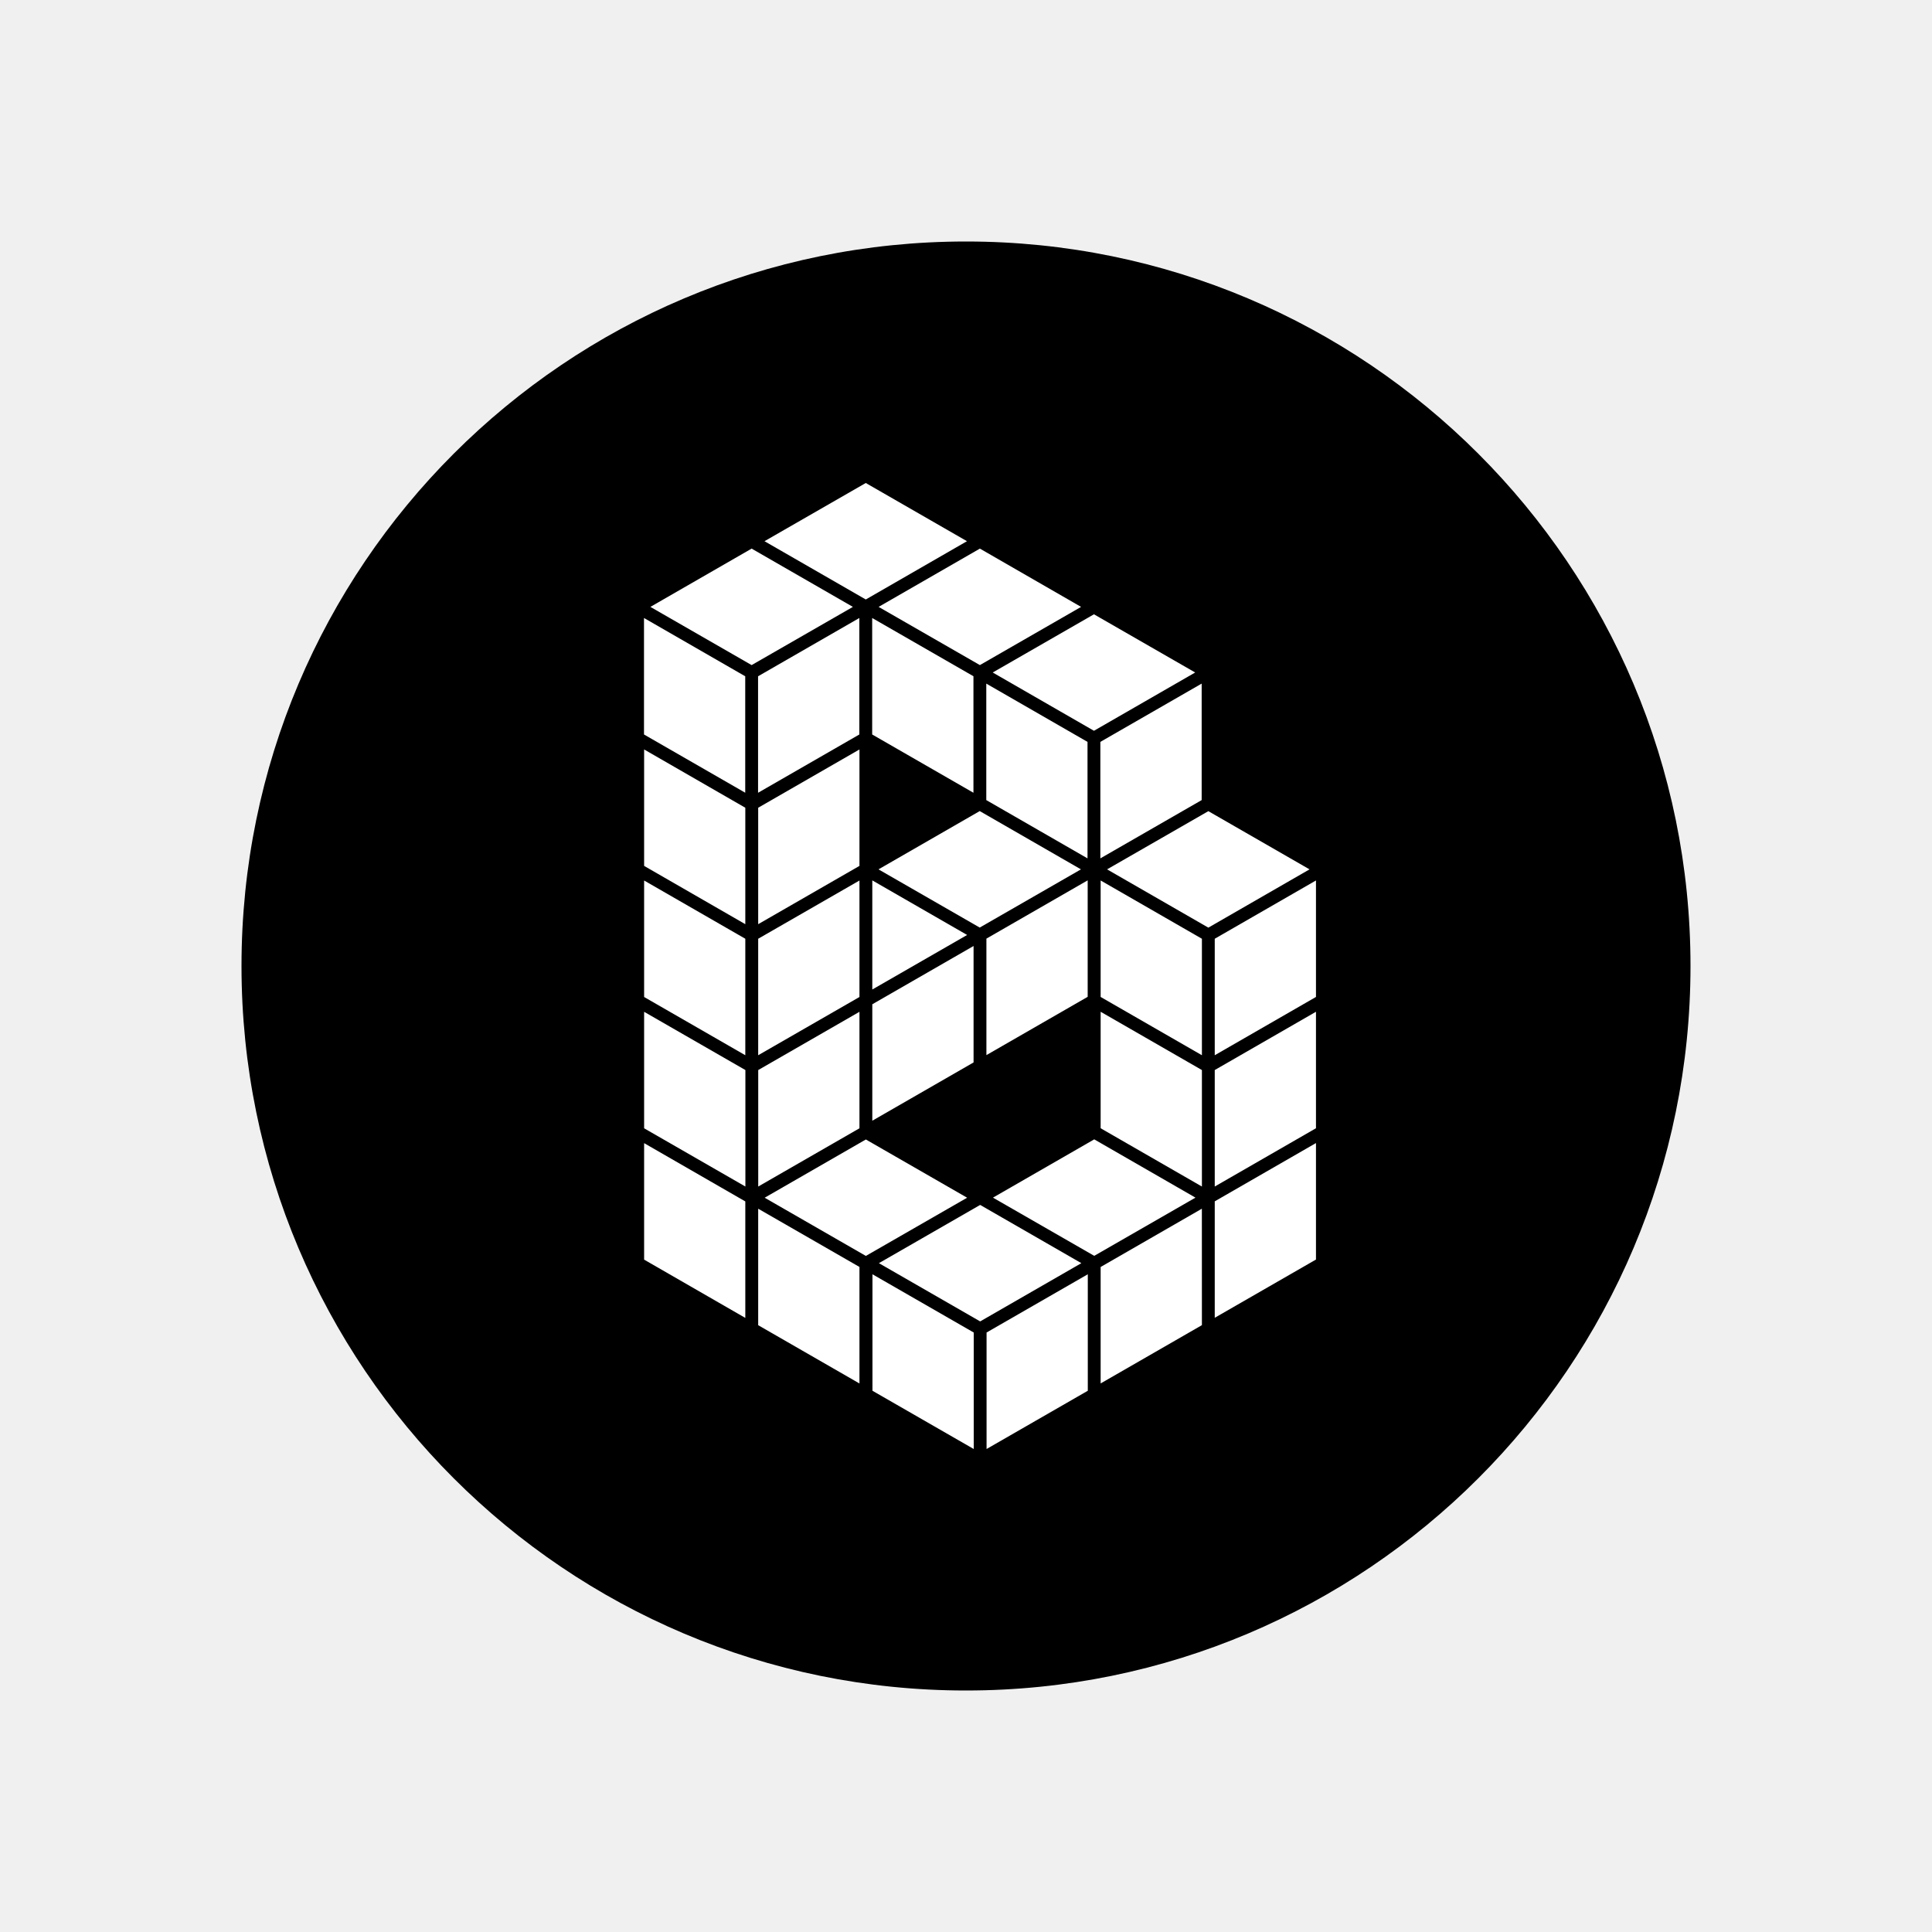
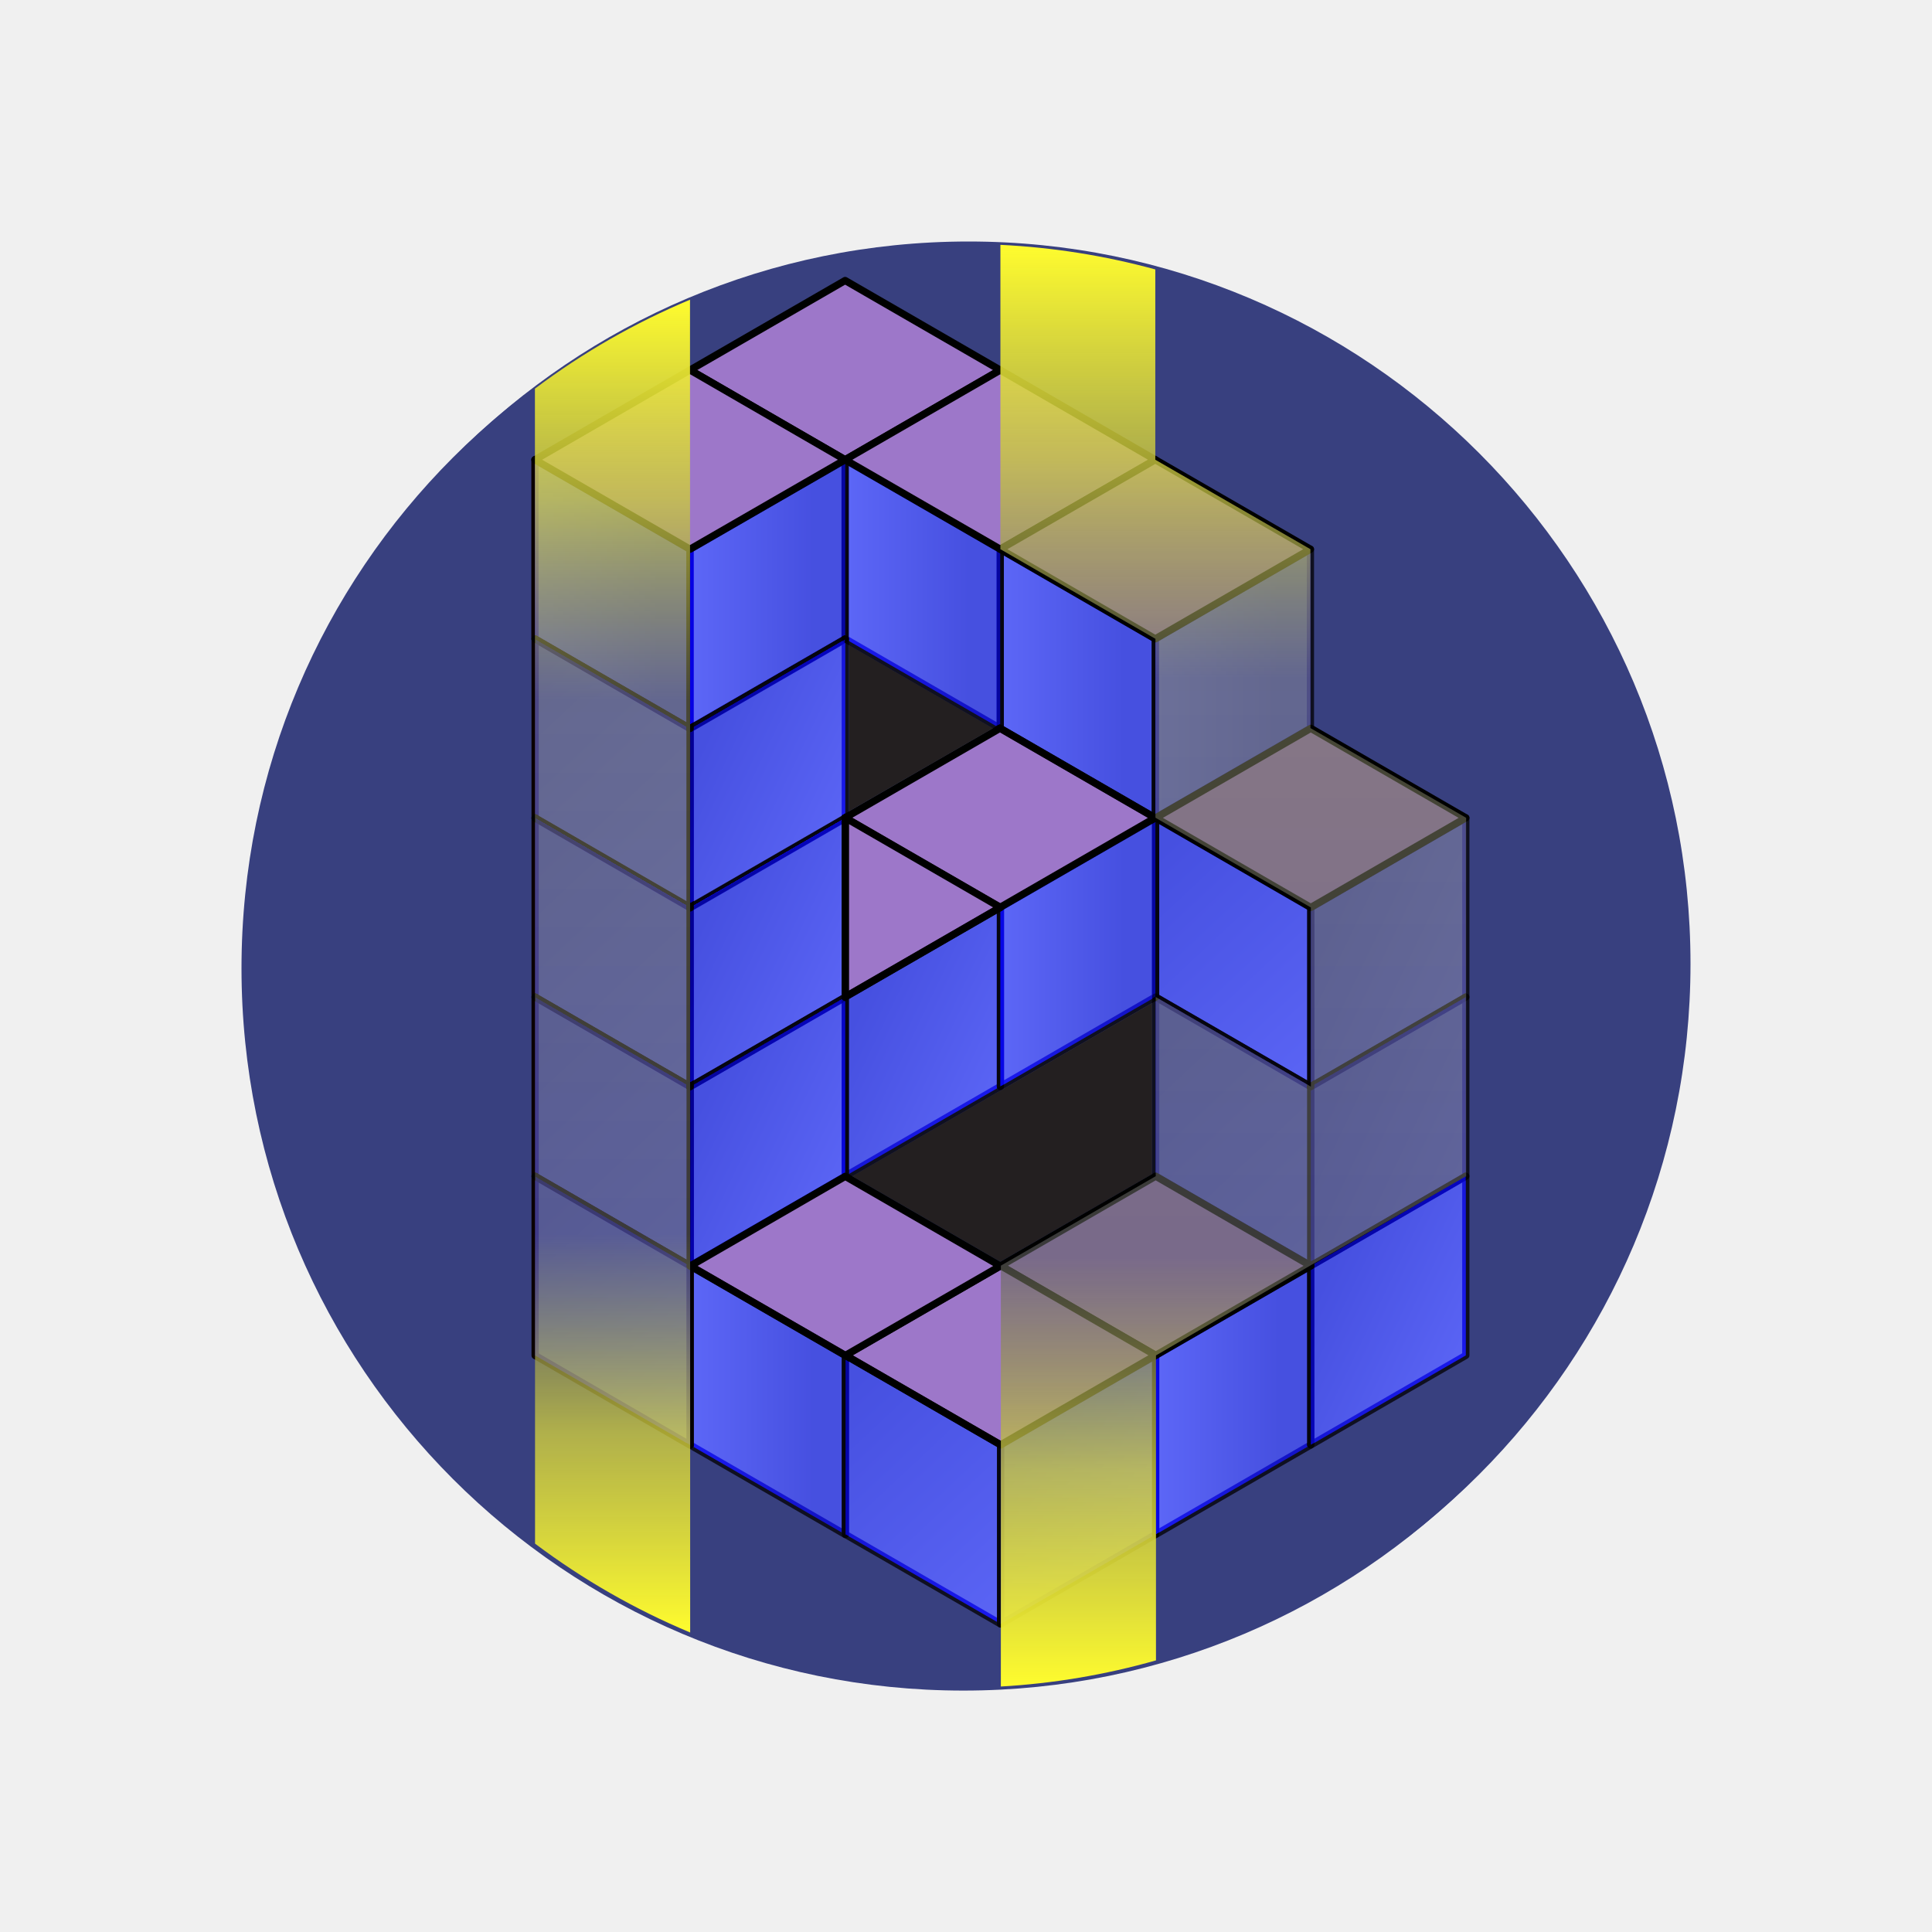
<svg xmlns="http://www.w3.org/2000/svg" width="48" height="48" viewBox="0 0 48 48" fill="none">
-   <circle cx="24" cy="24" r="18" fill="black" />
-   <path fill-rule="evenodd" clip-rule="evenodd" d="M18.994 13.446L21.51 14.894L24.024 13.446L21.51 12L18.994 13.446ZM18.834 16.802V19.696L21.35 18.248V15.354L18.834 16.802ZM18.837 20.068V22.961L21.353 21.513V18.62L18.837 20.068ZM24.341 23.045L21.826 21.599L24.341 20.151L26.856 21.599L24.341 23.045ZM24.507 26.214V23.32L27.023 21.872V24.766L24.507 26.214ZM21.672 21.873V24.584L24.028 23.229L21.672 21.873ZM16.003 31.295V28.401L18.517 29.849V32.743L16.003 31.295ZM18.838 26.585V29.479L21.353 28.032V25.138L18.838 26.585ZM16.003 28.032V25.138L18.519 26.585V29.479L16.003 28.032ZM18.837 23.323V26.217L21.353 24.77V21.876L18.837 23.323ZM16.003 24.77V21.876L18.517 23.323V26.217L16.003 24.77ZM16.003 21.513V18.62L18.517 20.068V22.961L16.003 21.513ZM16 18.248V15.354L18.515 16.802V19.695L16 18.248ZM21.669 18.248V15.354L24.185 16.801V19.696L21.669 18.248ZM27.338 18.432V21.326L29.855 19.878V16.984L27.338 18.432ZM24.504 19.878V16.984L27.019 18.432V21.326L24.504 19.878ZM21.672 24.951V27.844L24.188 26.396V23.503L21.672 24.951ZM30.18 32.74V29.847L32.695 28.399V31.293L30.18 32.74ZM30.18 26.585V29.479L32.695 28.031V25.137L30.18 26.585ZM27.345 28.031V25.137L29.861 26.585V29.479L27.345 28.031ZM30.18 23.323V26.217L32.695 24.769V21.875L30.18 23.323ZM27.345 24.769V21.875L29.861 23.323V26.217L27.345 24.769ZM27.505 21.599L30.021 23.047L32.535 21.599L30.021 20.153L27.505 21.599ZM27.345 34.371V31.478L29.86 30.03L29.861 32.923L27.345 34.371ZM24.67 29.755L27.186 31.201L29.701 29.755L27.186 28.307L24.67 29.755ZM24.511 36V33.106L27.026 31.659V34.553L24.511 36ZM21.836 31.383L24.352 32.83L26.866 31.383L24.352 29.936L21.836 31.383ZM21.676 34.553V31.659L24.192 33.106V36L21.676 34.553ZM21.829 15.078L24.345 16.524L26.859 15.078L24.345 13.63L21.829 15.078ZM27.179 18.156L24.664 16.708L27.179 15.262L29.694 16.708L27.179 18.156ZM16.159 15.078L18.674 16.524L21.19 15.078L18.674 13.63L16.159 15.078ZM18.998 29.757L21.512 28.31L24.028 29.757L21.512 31.203L18.998 29.757ZM18.837 30.03V32.924L21.353 34.372V31.477L18.837 30.03Z" fill="white" />
+   <path d="M23.935 42.002C33.84 42.002 41.87 33.968 41.87 24.057C41.87 14.146 33.84 6.112 23.935 6.112C14.03 6.112 6 14.146 6 24.057C6 33.968 14.03 42.002 23.935 42.002Z" fill="url(#paint0_linear_8835_10393)" />
+   <path d="M24.065 41.89C33.97 41.89 42 33.856 42 23.945C42 14.034 33.97 6 24.065 6C14.16 6 6.13 14.034 6.13 23.945C6.13 33.856 14.16 41.89 24.065 41.89Z" fill="url(#paint1_linear_8835_10393)" />
+   <path style="mix-blend-mode:overlay" d="M28.709 24.767L24.855 26.994V22.542L28.709 20.316V24.767Z" fill="url(#paint2_linear_8835_10393)" />
+   <g style="mix-blend-mode:overlay">
+     <path fill-rule="evenodd" clip-rule="evenodd" d="M28.754 20.238C28.782 20.254 28.799 20.284 28.799 20.316V24.767C28.799 24.799 28.782 24.829 28.754 24.845L24.9 27.072C24.872 27.088 24.838 27.088 24.81 27.072C24.782 27.056 24.765 27.026 24.765 26.994V22.542C24.765 22.51 24.782 22.481 24.81 22.465L28.664 20.238C28.692 20.222 28.726 20.222 28.754 20.238ZM24.945 22.594V26.838L28.619 24.715V20.472L24.945 22.594Z" fill="#231F20" />
+   </g>
+   <path d="M24.846 22.544L20.992 20.319L24.846 18.093L28.7 20.319L24.846 22.544Z" fill="url(#paint3_linear_8835_10393)" />
+   <path fill-rule="evenodd" clip-rule="evenodd" d="M24.801 18.015C24.829 17.999 24.863 17.999 24.891 18.015L28.745 20.241C28.773 20.258 28.79 20.287 28.79 20.319C28.79 20.352 28.773 20.381 28.745 20.397L24.891 22.622C24.863 22.638 24.829 22.638 24.801 22.622L20.947 20.397C20.919 20.381 20.902 20.352 20.902 20.319C20.902 20.287 20.919 20.258 20.947 20.241L24.801 18.015ZM21.172 20.319L24.846 22.44L28.52 20.319L24.846 18.197L21.172 20.319Z" fill="#000100" />
+   <path d="M21.001 24.769V20.318L24.855 22.544L21.001 24.769Z" fill="url(#paint4_linear_8835_10393)" />
+   <path fill-rule="evenodd" clip-rule="evenodd" d="M20.956 20.24C20.984 20.224 21.018 20.224 21.046 20.24L24.9 22.466C24.928 22.482 24.945 22.512 24.945 22.544C24.945 22.576 24.928 22.606 24.9 22.622L21.046 24.847C21.018 24.863 20.984 24.863 20.956 24.847C20.928 24.831 20.911 24.801 20.911 24.769V20.317C20.911 20.285 20.928 20.256 20.956 20.24ZM21.091 20.474V24.613L24.675 22.544L21.091 20.474Z" fill="#000100" />
+   <path d="M21.174 29.222L28.622 24.921V29.172L24.853 31.348L21.174 29.222Z" fill="#231F20" />
+   <path d="M24.669 18.095L21.095 20.155V16.031L24.669 18.095Z" fill="#231F20" />
+   <path style="mix-blend-mode:overlay" d="M17.147 35.904L13.295 33.677V29.226L17.147 31.452V35.904Z" fill="url(#paint5_linear_8835_10393)" />
+   <g style="mix-blend-mode:overlay">
+     <path fill-rule="evenodd" clip-rule="evenodd" d="M13.25 29.148C13.278 29.132 13.312 29.132 13.34 29.148L17.192 31.375C17.22 31.391 17.237 31.42 17.237 31.453V35.904C17.237 35.936 17.22 35.966 17.192 35.982C17.164 35.998 17.13 35.998 17.102 35.982L13.25 33.755C13.222 33.739 13.205 33.709 13.205 33.677V29.226C13.205 29.194 13.222 29.164 13.25 29.148ZM13.385 29.382V33.625L17.057 35.748V31.504L13.385 29.382Z" fill="#170000" />
+   </g>
+   <path style="mix-blend-mode:overlay" d="M21.001 29.224L17.149 31.449V26.997L21.001 24.773V29.224Z" fill="url(#paint6_linear_8835_10393)" />
+   <g style="mix-blend-mode:overlay">
+     <path fill-rule="evenodd" clip-rule="evenodd" d="M21.046 24.695C21.074 24.711 21.091 24.741 21.091 24.773V29.224C21.091 29.256 21.074 29.286 21.046 29.302L17.194 31.527C17.166 31.543 17.132 31.543 17.104 31.527C17.076 31.511 17.059 31.481 17.059 31.449V26.997C17.059 26.965 17.076 26.936 17.104 26.919L20.956 24.695C20.984 24.679 21.018 24.679 21.046 24.695ZM17.239 27.049V31.293L20.911 29.172V24.928L17.239 27.049Z" fill="#231F20" />
+   </g>
+   <path style="mix-blend-mode:overlay" d="M17.149 31.449L13.295 29.224V24.773L17.149 26.997V31.449Z" fill="url(#paint7_linear_8835_10393)" />
+   <g style="mix-blend-mode:overlay">
+     <path fill-rule="evenodd" clip-rule="evenodd" d="M13.25 24.695C13.278 24.679 13.312 24.679 13.34 24.695L17.194 26.919C17.222 26.936 17.239 26.965 17.239 26.997V31.449C17.239 31.481 17.222 31.511 17.194 31.527C17.166 31.543 17.132 31.543 17.104 31.527L13.25 29.302C13.222 29.286 13.205 29.256 13.205 29.224V24.773C13.205 24.741 13.222 24.711 13.25 24.695ZM13.385 24.928V29.172L17.059 31.293V27.049L13.385 24.928Z" fill="#170000" />
+   </g>
+   <path style="mix-blend-mode:overlay" d="M21.001 24.773L17.147 26.997V22.546L21.001 20.321V24.773Z" fill="url(#paint8_linear_8835_10393)" />
+   <g style="mix-blend-mode:overlay">
+     <path fill-rule="evenodd" clip-rule="evenodd" d="M21.046 20.243C21.074 20.259 21.091 20.289 21.091 20.321V24.773C21.091 24.805 21.074 24.834 21.046 24.851L17.192 27.075C17.164 27.091 17.13 27.091 17.102 27.075C17.074 27.059 17.057 27.03 17.057 26.997V22.546C17.057 22.514 17.074 22.484 17.102 22.468L20.956 20.243C20.984 20.227 21.018 20.227 21.046 20.243ZM17.237 22.598V26.842L20.911 24.721V20.477L17.237 22.598Z" fill="#231F20" />
+   </g>
+   <path style="mix-blend-mode:overlay" d="M17.147 26.997L13.295 24.773V20.321L17.147 22.546V26.997Z" fill="url(#paint9_linear_8835_10393)" />
+   <g style="mix-blend-mode:overlay">
+     <path fill-rule="evenodd" clip-rule="evenodd" d="M13.25 20.243C13.278 20.227 13.312 20.227 13.34 20.243L17.192 22.468C17.22 22.484 17.237 22.514 17.237 22.546V26.997C17.237 27.03 17.22 27.059 17.192 27.075C17.164 27.091 17.13 27.091 17.102 27.075L13.25 24.851C13.222 24.834 13.205 24.805 13.205 24.773V20.321C13.205 20.289 13.222 20.259 13.25 20.243ZM13.385 20.477V24.721L17.057 26.841V22.598L13.385 20.477Z" fill="#170000" />
+   </g>
+   <path style="mix-blend-mode:overlay" d="M21.001 20.328L17.147 22.555V18.104L21.001 15.877V20.328Z" fill="url(#paint10_linear_8835_10393)" />
+   <g style="mix-blend-mode:overlay">
+     <path fill-rule="evenodd" clip-rule="evenodd" d="M21.046 15.799C21.074 15.815 21.091 15.845 21.091 15.877V20.328C21.091 20.361 21.074 20.39 21.046 20.406L17.192 22.633C17.164 22.649 17.13 22.649 17.102 22.633C17.074 22.617 17.057 22.587 17.057 22.555V18.104C17.057 18.072 17.074 18.042 17.102 18.026L20.956 15.799C20.984 15.783 21.018 15.783 21.046 15.799ZM17.237 18.155V22.399L20.911 20.276V16.033L17.237 18.155Z" fill="#231F20" />
+   </g>
+   <path style="mix-blend-mode:overlay" d="M17.147 22.555L13.295 20.328V15.877L17.147 18.104V22.555Z" fill="url(#paint11_linear_8835_10393)" />
+   <g style="mix-blend-mode:overlay">
+     <path fill-rule="evenodd" clip-rule="evenodd" d="M13.25 15.799C13.278 15.783 13.312 15.783 13.34 15.799L17.192 18.026C17.22 18.042 17.237 18.072 17.237 18.104V22.555C17.237 22.587 17.22 22.617 17.192 22.633C17.164 22.649 17.13 22.649 17.102 22.633L13.25 20.406C13.222 20.39 13.205 20.361 13.205 20.328V15.877C13.205 15.845 13.222 15.815 13.25 15.799ZM13.385 16.033V20.276L17.057 22.399V18.155L13.385 16.033Z" fill="#170000" />
+   </g>
+   <path style="mix-blend-mode:overlay" d="M20.997 15.872L17.143 18.098V13.645L20.997 11.42V15.872Z" fill="url(#paint12_linear_8835_10393)" />
+   <g style="mix-blend-mode:overlay">
+     <path fill-rule="evenodd" clip-rule="evenodd" d="M21.042 11.342C21.07 11.358 21.087 11.388 21.087 11.42V15.872C21.087 15.904 21.07 15.934 21.042 15.95L17.188 18.176C17.161 18.192 17.126 18.192 17.098 18.176C17.07 18.16 17.053 18.13 17.053 18.098V13.645C17.053 13.613 17.07 13.583 17.098 13.567L20.952 11.342C20.98 11.326 21.015 11.326 21.042 11.342ZM17.233 13.697V17.942L20.907 15.82V11.576L17.233 13.697Z" fill="#231F20" />
+   </g>
+   <path style="mix-blend-mode:overlay" d="M17.143 18.098L13.291 15.872V11.42L17.143 13.645V18.098Z" fill="url(#paint13_linear_8835_10393)" />
+   <g style="mix-blend-mode:overlay">
+     <path fill-rule="evenodd" clip-rule="evenodd" d="M13.246 11.342C13.274 11.326 13.308 11.326 13.336 11.342L17.188 13.567C17.216 13.583 17.233 13.613 17.233 13.645V18.098C17.233 18.13 17.216 18.16 17.188 18.176C17.16 18.192 17.126 18.192 17.098 18.176L13.246 15.95C13.218 15.934 13.201 15.904 13.201 15.872V11.42C13.201 11.388 13.218 11.358 13.246 11.342ZM13.381 11.576V15.82L17.053 17.942V13.697L13.381 11.576Z" fill="#170000" />
+   </g>
+   <path d="M20.997 11.422L17.143 9.194L20.997 6.969L24.849 9.194L20.997 11.422Z" fill="url(#paint14_linear_8835_10393)" />
+   <path fill-rule="evenodd" clip-rule="evenodd" d="M20.952 6.891C20.98 6.875 21.015 6.875 21.042 6.891L24.894 9.116C24.922 9.132 24.939 9.161 24.939 9.194C24.939 9.226 24.922 9.255 24.895 9.271L21.042 11.5C21.015 11.516 20.98 11.516 20.952 11.5L17.098 9.272C17.07 9.255 17.053 9.226 17.053 9.194C17.053 9.161 17.07 9.132 17.098 9.116L20.952 6.891ZM17.323 9.194L20.997 11.318L24.67 9.194L20.997 7.073L17.323 9.194Z" fill="#000100" />
+   <path style="mix-blend-mode:overlay" d="M24.851 18.098L20.997 15.872V11.42L24.851 13.645V18.098Z" fill="url(#paint15_linear_8835_10393)" />
+   <g style="mix-blend-mode:overlay">
+     <path fill-rule="evenodd" clip-rule="evenodd" d="M20.952 11.342C20.98 11.326 21.014 11.326 21.042 11.342L24.896 13.567C24.924 13.583 24.941 13.613 24.941 13.645V18.098C24.941 18.13 24.924 18.16 24.896 18.176C24.868 18.192 24.834 18.192 24.806 18.176L20.952 15.95C20.924 15.934 20.907 15.904 20.907 15.872V11.42C20.907 11.388 20.924 11.358 20.952 11.342ZM21.087 11.576V15.82L24.761 17.942V13.697L21.087 11.576Z" fill="#231F20" />
+   </g>
+   <path style="mix-blend-mode:overlay" d="M32.557 18.096L28.703 20.323V15.872L32.557 13.645V18.096Z" fill="url(#paint16_linear_8835_10393)" />
+   <g style="mix-blend-mode:overlay">
+     <path fill-rule="evenodd" clip-rule="evenodd" d="M32.602 13.567C32.63 13.583 32.647 13.613 32.647 13.645V18.096C32.647 18.128 32.63 18.158 32.602 18.174L28.748 20.401C28.721 20.417 28.686 20.417 28.658 20.401C28.631 20.385 28.613 20.355 28.613 20.323V15.871C28.613 15.839 28.631 15.81 28.658 15.794L32.512 13.567C32.54 13.551 32.574 13.551 32.602 13.567ZM28.793 15.924V20.167L32.467 18.044V13.801L28.793 15.924Z" fill="#231F20" />
+   </g>
+   <path style="mix-blend-mode:overlay" d="M28.703 20.323L24.851 18.096V13.645L28.703 15.872V20.323Z" fill="url(#paint17_linear_8835_10393)" />
+   <g style="mix-blend-mode:overlay">
+     <path fill-rule="evenodd" clip-rule="evenodd" d="M24.806 13.567C24.834 13.551 24.868 13.551 24.896 13.567L28.748 15.794C28.776 15.81 28.793 15.839 28.793 15.871V20.323C28.793 20.355 28.776 20.385 28.748 20.401C28.721 20.417 28.686 20.417 28.658 20.401L24.806 18.174C24.778 18.158 24.761 18.128 24.761 18.096V13.645C24.761 13.613 24.778 13.583 24.806 13.567ZM24.941 13.801V18.044L28.613 20.167V15.924L24.941 13.801Z" fill="#231F20" />
+   </g>
+   <path style="mix-blend-mode:overlay" d="M24.855 26.992L21.001 29.219V24.767L24.855 22.541V26.992Z" fill="url(#paint18_linear_8835_10393)" />
+   <g style="mix-blend-mode:overlay">
+     <path fill-rule="evenodd" clip-rule="evenodd" d="M24.9 22.463C24.928 22.479 24.945 22.508 24.945 22.541V26.992C24.945 27.024 24.928 27.054 24.9 27.07L21.046 29.297C21.018 29.313 20.984 29.313 20.956 29.297C20.928 29.28 20.911 29.251 20.911 29.219V24.767C20.911 24.735 20.928 24.705 20.956 24.689L24.81 22.463C24.838 22.447 24.872 22.447 24.9 22.463ZM21.091 24.819V29.063L24.765 26.94V22.697L21.091 24.819Z" fill="#231F20" />
+   </g>
+   <path style="mix-blend-mode:overlay" d="M36.418 33.674L32.566 35.9V31.449L36.418 29.222V33.674Z" fill="url(#paint19_linear_8835_10393)" />
+   <g style="mix-blend-mode:overlay">
+     <path fill-rule="evenodd" clip-rule="evenodd" d="M36.463 29.144C36.491 29.16 36.508 29.19 36.508 29.222V33.674C36.508 33.706 36.491 33.736 36.463 33.752L32.611 35.978C32.584 35.994 32.549 35.994 32.521 35.978C32.493 35.962 32.476 35.932 32.476 35.9V31.449C32.476 31.417 32.493 31.387 32.521 31.371L36.373 29.144C36.401 29.128 36.435 29.128 36.463 29.144ZM32.656 31.501V35.744L36.328 33.622V29.378L32.656 31.501Z" fill="#231F20" />
+   </g>
+   <path style="mix-blend-mode:overlay" d="M36.418 29.222L32.566 31.449V26.997L36.418 24.771V29.222Z" fill="url(#paint20_linear_8835_10393)" />
+   <g style="mix-blend-mode:overlay">
+     <path fill-rule="evenodd" clip-rule="evenodd" d="M36.463 24.693C36.491 24.709 36.508 24.739 36.508 24.771V29.222C36.508 29.254 36.491 29.284 36.463 29.3L32.611 31.527C32.584 31.543 32.549 31.543 32.521 31.527C32.493 31.511 32.476 31.481 32.476 31.449V26.997C32.476 26.965 32.493 26.936 32.521 26.919L36.373 24.693C36.401 24.677 36.435 24.677 36.463 24.693ZM32.656 27.049V31.293L36.328 29.17V24.927L32.656 27.049Z" fill="#231F20" />
+   </g>
+   <path style="mix-blend-mode:overlay" d="M32.566 31.449L28.712 29.222V24.771L32.566 26.997V31.449Z" fill="url(#paint21_linear_8835_10393)" />
+   <g style="mix-blend-mode:overlay">
+     <path fill-rule="evenodd" clip-rule="evenodd" d="M28.667 24.693C28.695 24.677 28.73 24.677 28.757 24.693L32.611 26.919C32.639 26.936 32.656 26.965 32.656 26.997V31.449C32.656 31.481 32.639 31.511 32.611 31.527C32.583 31.543 32.549 31.543 32.521 31.527L28.667 29.3C28.64 29.284 28.622 29.254 28.622 29.222V24.771C28.622 24.739 28.64 24.709 28.667 24.693ZM28.802 24.927V29.17L32.476 31.293V27.049L28.802 24.927Z" fill="#231F20" />
+   </g>
+   <path style="mix-blend-mode:overlay" d="M36.418 24.771L32.566 26.997V22.546L36.418 20.319V24.771Z" fill="url(#paint22_linear_8835_10393)" />
+   <g style="mix-blend-mode:overlay">
+     <path fill-rule="evenodd" clip-rule="evenodd" d="M36.463 20.241C36.491 20.258 36.508 20.287 36.508 20.319V24.771C36.508 24.803 36.491 24.833 36.463 24.849L32.611 27.075C32.584 27.091 32.549 27.091 32.521 27.075C32.493 27.059 32.476 27.03 32.476 26.997V22.546C32.476 22.514 32.493 22.484 32.521 22.468L36.373 20.241C36.401 20.225 36.435 20.225 36.463 20.241ZM32.656 22.598V26.841L36.328 24.719V20.475L32.656 22.598Z" fill="#231F20" />
+   </g>
+   <path style="mix-blend-mode:overlay" d="M32.566 26.997L28.712 24.771V20.319L32.566 22.546V26.997Z" fill="url(#paint23_linear_8835_10393)" />
+   <g style="mix-blend-mode:overlay">
+     <path fill-rule="evenodd" clip-rule="evenodd" d="M28.667 20.241C28.695 20.225 28.73 20.225 28.757 20.241L32.611 22.468C32.639 22.484 32.656 22.514 32.656 22.546V26.997C32.656 27.03 32.639 27.059 32.611 27.075C32.583 27.091 32.549 27.091 32.521 27.075L28.667 24.849C28.64 24.833 28.622 24.803 28.622 24.771V20.319C28.622 20.287 28.64 20.258 28.667 20.241ZM28.802 20.475V24.719L32.476 26.841V22.598L28.802 20.475Z" fill="#231F20" />
+   </g>
+   <path d="M32.566 22.546L28.712 20.319L32.566 18.095L36.418 20.319L32.566 22.546Z" fill="url(#paint24_linear_8835_10393)" />
+   <path fill-rule="evenodd" clip-rule="evenodd" d="M32.521 18.017C32.549 18.001 32.583 18.001 32.611 18.017L36.463 20.241C36.491 20.258 36.508 20.287 36.508 20.319C36.508 20.352 36.491 20.381 36.463 20.397L32.611 22.624C32.584 22.64 32.549 22.64 32.521 22.624L28.667 20.397C28.64 20.381 28.622 20.352 28.622 20.319C28.622 20.287 28.64 20.258 28.667 20.241L32.521 18.017ZM28.892 20.32L32.566 22.442L36.239 20.32L32.566 18.199L28.892 20.32Z" fill="#000100" />
+   <path style="mix-blend-mode:overlay" d="M32.566 35.898L28.712 38.125V33.675L32.565 31.449L32.566 35.898Z" fill="url(#paint25_linear_8835_10393)" />
+   <g style="mix-blend-mode:overlay">
+     <path fill-rule="evenodd" clip-rule="evenodd" d="M32.609 31.371C32.637 31.387 32.654 31.417 32.654 31.449L32.656 35.898C32.656 35.931 32.639 35.96 32.611 35.976L28.757 38.203C28.73 38.219 28.695 38.219 28.667 38.203C28.64 38.187 28.622 38.157 28.622 38.125V33.675C28.622 33.643 28.64 33.614 28.667 33.598L32.519 31.371C32.547 31.355 32.582 31.355 32.609 31.371ZM28.802 33.727V37.969L32.476 35.847L32.474 31.605L28.802 33.727Z" fill="#231F20" />
+   </g>
+   <path d="M28.712 33.674L24.858 31.449L28.712 29.222L32.566 31.449L28.712 33.674Z" fill="url(#paint26_linear_8835_10393)" />
+   <path fill-rule="evenodd" clip-rule="evenodd" d="M28.667 29.144C28.695 29.128 28.73 29.128 28.757 29.144L32.611 31.371C32.639 31.387 32.656 31.417 32.656 31.449C32.656 31.481 32.639 31.511 32.611 31.527L28.757 33.752C28.73 33.768 28.695 33.768 28.667 33.752L24.813 31.527C24.786 31.511 24.768 31.481 24.768 31.449C24.768 31.417 24.786 31.387 24.813 31.371L28.667 29.144ZM25.038 31.449L28.712 33.57L32.386 31.449L28.712 29.326L25.038 31.449Z" fill="#000100" />
+   <path style="mix-blend-mode:overlay" d="M28.712 38.123L24.86 40.348V35.897L28.712 33.672V38.123Z" fill="url(#paint27_linear_8835_10393)" />
+   <g style="mix-blend-mode:overlay">
+     <path fill-rule="evenodd" clip-rule="evenodd" d="M28.757 33.594C28.785 33.61 28.802 33.64 28.802 33.672V38.123C28.802 38.156 28.785 38.185 28.757 38.201L24.905 40.426C24.877 40.442 24.843 40.442 24.815 40.426C24.787 40.41 24.77 40.38 24.77 40.348V35.897C24.77 35.865 24.787 35.835 24.815 35.819L28.667 33.594C28.695 33.578 28.73 33.578 28.757 33.594ZM24.95 35.949V40.192L28.622 38.071V33.828L24.95 35.949Z" fill="#231F20" />
+   </g>
+   <path d="M24.86 35.897L21.006 33.672L24.86 31.445L28.712 33.672L24.86 35.897Z" fill="url(#paint28_linear_8835_10393)" />
+   <path fill-rule="evenodd" clip-rule="evenodd" d="M24.815 31.367C24.843 31.351 24.877 31.351 24.905 31.367L28.757 33.594C28.785 33.61 28.802 33.64 28.802 33.672C28.802 33.704 28.785 33.734 28.757 33.75L24.905 35.975C24.877 35.991 24.843 35.991 24.815 35.975L20.961 33.75C20.933 33.734 20.916 33.704 20.916 33.672C20.916 33.64 20.933 33.61 20.961 33.594L24.815 31.367ZM21.186 33.672L24.86 35.793L28.532 33.672L24.86 31.549L21.186 33.672Z" fill="#000100" />
+   <path style="mix-blend-mode:overlay" d="M24.86 40.348L21.006 38.123V33.672L24.86 35.897V40.348Z" fill="url(#paint29_linear_8835_10393)" />
+   <g style="mix-blend-mode:overlay">
+     <path fill-rule="evenodd" clip-rule="evenodd" d="M20.961 33.594C20.989 33.578 21.023 33.578 21.051 33.594L24.905 35.819C24.933 35.835 24.95 35.865 24.95 35.897V40.348C24.95 40.38 24.933 40.41 24.905 40.426C24.877 40.442 24.843 40.442 24.815 40.426L20.961 38.201C20.933 38.185 20.916 38.156 20.916 38.123V33.672C20.916 33.64 20.933 33.61 20.961 33.594ZM21.096 33.828V38.071L24.77 40.192V35.949L21.096 33.828Z" fill="#231F20" />
+   </g>
+   <path d="M24.851 13.645L20.997 11.422L24.851 9.195L28.703 11.422L24.851 13.645Z" fill="url(#paint30_linear_8835_10393)" />
+   <path fill-rule="evenodd" clip-rule="evenodd" d="M24.806 9.117C24.834 9.101 24.868 9.101 24.896 9.117L28.748 11.344C28.776 11.36 28.793 11.39 28.793 11.422C28.793 11.454 28.776 11.484 28.748 11.5L24.896 13.723C24.868 13.739 24.834 13.739 24.806 13.723L20.952 11.5C20.924 11.484 20.907 11.454 20.907 11.422C20.907 11.39 20.924 11.36 20.952 11.344L24.806 9.117ZM21.177 11.422L24.851 13.541L28.523 11.422L24.851 9.299L21.177 11.422Z" fill="#000100" />
+   <path d="M28.703 15.872L24.849 13.645L28.703 11.422L32.557 13.645L28.703 15.872Z" fill="url(#paint31_linear_8835_10393)" />
+   <path fill-rule="evenodd" clip-rule="evenodd" d="M28.658 11.344C28.686 11.328 28.721 11.328 28.748 11.344L32.602 13.567C32.63 13.583 32.647 13.613 32.647 13.645C32.647 13.677 32.63 13.707 32.602 13.723L28.748 15.95C28.721 15.966 28.686 15.966 28.658 15.95L24.804 13.723C24.776 13.707 24.759 13.677 24.759 13.645C24.759 13.613 24.777 13.583 24.804 13.567L28.658 11.344ZM25.029 13.645L28.703 15.768L32.377 13.645L28.703 11.526L25.029 13.645Z" fill="#000100" />
+   <path d="M17.143 13.645L13.29 11.422L17.143 9.193L20.997 11.422L17.143 13.645Z" fill="url(#paint32_linear_8835_10393)" />
+   <path fill-rule="evenodd" clip-rule="evenodd" d="M17.098 9.116C17.126 9.099 17.161 9.099 17.188 9.116L21.042 11.344C21.07 11.36 21.087 11.39 21.087 11.422C21.087 11.454 21.07 11.484 21.042 11.5L17.188 13.723C17.16 13.739 17.126 13.739 17.098 13.723L13.245 11.5C13.217 11.484 13.2 11.454 13.2 11.422C13.199 11.39 13.217 11.36 13.244 11.344L17.098 9.116ZM13.469 11.422L17.143 13.541L20.817 11.422L17.143 9.297L13.469 11.422Z" fill="#000100" />
+   <path d="M21.001 33.677L17.149 31.452L21.001 29.226L24.855 31.452L21.001 33.677Z" fill="url(#paint33_linear_8835_10393)" />
+   <path fill-rule="evenodd" clip-rule="evenodd" d="M20.956 29.148C20.984 29.132 21.018 29.132 21.046 29.148L24.9 31.375C24.928 31.391 24.945 31.42 24.945 31.453C24.945 31.485 24.928 31.514 24.9 31.53L21.046 33.755C21.018 33.771 20.984 33.771 20.956 33.755L17.104 31.53C17.076 31.514 17.059 31.485 17.059 31.453C17.059 31.42 17.076 31.391 17.104 31.375L20.956 29.148ZM21.001 29.33L17.329 31.453L21.001 33.573L24.675 31.453L21.001 29.33Z" fill="#000100" />
+   <path style="mix-blend-mode:overlay" d="M21.001 38.125L17.147 35.9V31.449L21.001 33.674V38.125Z" fill="url(#paint34_linear_8835_10393)" />
+   <g style="mix-blend-mode:overlay">
+     <path fill-rule="evenodd" clip-rule="evenodd" d="M17.102 31.371C17.13 31.355 17.164 31.355 17.192 31.371L21.046 33.596C21.074 33.612 21.091 33.642 21.091 33.674V38.125C21.091 38.157 21.074 38.187 21.046 38.203C21.018 38.219 20.984 38.219 20.956 38.203L17.102 35.978C17.074 35.962 17.057 35.932 17.057 35.9V31.449C17.057 31.417 17.074 31.387 17.102 31.371ZM17.237 31.605V35.848L20.911 37.969V33.726L17.237 31.605Z" fill="#231F20" />
+   </g>
+   <path d="M13.293 38.351C14.482 39.244 15.776 39.986 17.147 40.559L17.143 7.446C15.772 8.02 14.478 8.762 13.29 9.656L13.293 38.351Z" fill="url(#paint35_linear_8835_10393)" />
+   <path d="M24.855 6.083V13.645L28.707 15.872V20.316L32.568 22.546V26.997L28.714 24.771V29.222L24.866 31.445V41.901C26.17 41.827 27.463 41.609 28.72 41.252V33.675L32.592 31.42L36.426 29.222V20.319L32.557 18.089V13.645L28.703 11.422V6.694C27.447 6.351 26.156 6.146 24.855 6.083Z" fill="url(#paint36_linear_8835_10393)" />
+   <defs>
+     <linearGradient id="paint0_linear_8835_10393" x1="6" y1="24.057" x2="41.872" y2="24.057" gradientUnits="userSpaceOnUse">
+       <stop offset="1" stop-color="#38407F" />
+     </linearGradient>
+     <linearGradient id="paint1_linear_8835_10393" x1="6.13" y1="23.945" x2="42" y2="23.945" gradientUnits="userSpaceOnUse">
+       <stop offset="1" stop-color="#38407F" />
+     </linearGradient>
+     <linearGradient id="paint2_linear_8835_10393" x1="24.855" y1="23.654" x2="28.709" y2="23.654" gradientUnits="userSpaceOnUse">
+       <stop stop-color="#D3CDF8" />
+       <stop offset="0.8" stop-color="#9F9FE1" />
+     </linearGradient>
+     <linearGradient id="paint3_linear_8835_10393" x1="20.992" y1="20.319" x2="28.7" y2="20.319" gradientUnits="userSpaceOnUse">
+       <stop stop-color="#9D77C9" />
+       <stop offset="1" stop-color="#9D77C9" />
+     </linearGradient>
+     <linearGradient id="paint4_linear_8835_10393" x1="22.905" y1="25.194" x2="22.94" y2="19.533" gradientUnits="userSpaceOnUse">
+       <stop stop-color="#9D77C9" />
+       <stop offset="1" stop-color="#9D77C9" />
+     </linearGradient>
+     <linearGradient id="paint5_linear_8835_10393" x1="17.522" y1="36.462" x2="10.999" y2="29.493" gradientUnits="userSpaceOnUse">
+       <stop stop-color="#D3CDF8" />
+       <stop offset="0.8" stop-color="#9F9FE1" />
+     </linearGradient>
+     <linearGradient id="paint6_linear_8835_10393" x1="21.387" y1="29.529" x2="16.289" y2="27.087" gradientUnits="userSpaceOnUse">
+       <stop stop-color="#D3CDF8" />
+       <stop offset="0.8" stop-color="#9F9FE1" />
+     </linearGradient>
+     <linearGradient id="paint7_linear_8835_10393" x1="17.524" y1="32.028" x2="11.001" y2="25.055" gradientUnits="userSpaceOnUse">
+       <stop stop-color="#D3CDF8" />
+       <stop offset="0.8" stop-color="#9F9FE1" />
+     </linearGradient>
+     <linearGradient id="paint8_linear_8835_10393" x1="21.387" y1="25.096" x2="16.289" y2="22.654" gradientUnits="userSpaceOnUse">
+       <stop stop-color="#D3CDF8" />
+       <stop offset="0.8" stop-color="#9F9FE1" />
+     </linearGradient>
+     <linearGradient id="paint9_linear_8835_10393" x1="17.522" y1="27.594" x2="11.002" y2="20.62" gradientUnits="userSpaceOnUse">
+       <stop stop-color="#D3CDF8" />
+       <stop offset="0.8" stop-color="#9F9FE1" />
+     </linearGradient>
+     <linearGradient id="paint10_linear_8835_10393" x1="21.387" y1="20.669" x2="16.29" y2="18.228" gradientUnits="userSpaceOnUse">
+       <stop stop-color="#D3CDF8" />
+       <stop offset="0.8" stop-color="#9F9FE1" />
+     </linearGradient>
+     <linearGradient id="paint11_linear_8835_10393" x1="17.522" y1="23.167" x2="11.002" y2="16.196" gradientUnits="userSpaceOnUse">
+       <stop stop-color="#D3CDF8" />
+       <stop offset="0.8" stop-color="#9F9FE1" />
+     </linearGradient>
+     <linearGradient id="paint12_linear_8835_10393" x1="17.143" y1="14.758" x2="20.997" y2="14.758" gradientUnits="userSpaceOnUse">
+       <stop stop-color="#D3CDF8" />
+       <stop offset="0.8" stop-color="#9F9FE1" />
+     </linearGradient>
+     <linearGradient id="paint13_linear_8835_10393" x1="13.291" y1="14.758" x2="17.143" y2="14.758" gradientUnits="userSpaceOnUse">
+       <stop stop-color="#D3CDF8" />
+       <stop offset="0.8" stop-color="#9F9FE1" />
+     </linearGradient>
+     <linearGradient id="paint14_linear_8835_10393" x1="20.981" y1="11.832" x2="21.015" y2="6.172" gradientUnits="userSpaceOnUse">
+       <stop stop-color="#9D77C9" />
+       <stop offset="1" stop-color="#9D77C9" />
+     </linearGradient>
+     <linearGradient id="paint15_linear_8835_10393" x1="20.997" y1="14.758" x2="24.851" y2="14.758" gradientUnits="userSpaceOnUse">
+       <stop stop-color="#D3CDF8" />
+       <stop offset="0.8" stop-color="#9F9FE1" />
+     </linearGradient>
+     <linearGradient id="paint16_linear_8835_10393" x1="28.703" y1="16.985" x2="32.557" y2="16.985" gradientUnits="userSpaceOnUse">
+       <stop stop-color="#D3CDF8" />
+       <stop offset="0.8" stop-color="#9F9FE1" />
+     </linearGradient>
+     <linearGradient id="paint17_linear_8835_10393" x1="24.849" y1="16.985" x2="28.703" y2="16.985" gradientUnits="userSpaceOnUse">
+       <stop stop-color="#D3CDF8" />
+       <stop offset="0.8" stop-color="#9F9FE1" />
+     </linearGradient>
+     <linearGradient id="paint18_linear_8835_10393" x1="25.259" y1="27.297" x2="20.161" y2="24.856" gradientUnits="userSpaceOnUse">
+       <stop stop-color="#D3CDF8" />
+       <stop offset="0.8" stop-color="#9F9FE1" />
+     </linearGradient>
+     <linearGradient id="paint19_linear_8835_10393" x1="36.876" y1="33.925" x2="31.779" y2="31.483" gradientUnits="userSpaceOnUse">
+       <stop stop-color="#D3CDF8" />
+       <stop offset="0.8" stop-color="#9F9FE1" />
+     </linearGradient>
+     <linearGradient id="paint20_linear_8835_10393" x1="36.876" y1="29.492" x2="31.778" y2="27.049" gradientUnits="userSpaceOnUse">
+       <stop stop-color="#D3CDF8" />
+       <stop offset="0.8" stop-color="#9F9FE1" />
+     </linearGradient>
+     <linearGradient id="paint21_linear_8835_10393" x1="33.011" y1="32.061" x2="26.491" y2="25.09" gradientUnits="userSpaceOnUse">
+       <stop stop-color="#D3CDF8" />
+       <stop offset="0.8" stop-color="#9F9FE1" />
+     </linearGradient>
+     <linearGradient id="paint22_linear_8835_10393" x1="36.876" y1="25.058" x2="31.778" y2="22.616" gradientUnits="userSpaceOnUse">
+       <stop stop-color="#D3CDF8" />
+       <stop offset="0.8" stop-color="#9F9FE1" />
+     </linearGradient>
+     <linearGradient id="paint23_linear_8835_10393" x1="33.011" y1="27.627" x2="26.491" y2="20.657" gradientUnits="userSpaceOnUse">
+       <stop stop-color="#D3CDF8" />
+       <stop offset="0.8" stop-color="#9F9FE1" />
+     </linearGradient>
+     <linearGradient id="paint24_linear_8835_10393" x1="32.55" y1="22.958" x2="32.583" y2="17.298" gradientUnits="userSpaceOnUse">
+       <stop stop-color="#9D77C9" />
+       <stop offset="1" stop-color="#9D77C9" />
+     </linearGradient>
+     <linearGradient id="paint25_linear_8835_10393" x1="28.712" y1="34.787" x2="32.566" y2="34.787" gradientUnits="userSpaceOnUse">
+       <stop stop-color="#D3CDF8" />
+       <stop offset="0.8" stop-color="#9F9FE1" />
+     </linearGradient>
+     <linearGradient id="paint26_linear_8835_10393" x1="24.858" y1="31.449" x2="32.566" y2="31.449" gradientUnits="userSpaceOnUse">
+       <stop stop-color="#9D77C9" />
+       <stop offset="1" stop-color="#9D77C9" />
+     </linearGradient>
+     <linearGradient id="paint27_linear_8835_10393" x1="29.135" y1="38.373" x2="24.038" y2="35.932" gradientUnits="userSpaceOnUse">
+       <stop stop-color="#D3CDF8" />
+       <stop offset="0.8" stop-color="#9F9FE1" />
+     </linearGradient>
+     <linearGradient id="paint28_linear_8835_10393" x1="24.844" y1="36.309" x2="24.878" y2="30.65" gradientUnits="userSpaceOnUse">
+       <stop stop-color="#9D77C9" />
+       <stop offset="1" stop-color="#9D77C9" />
+     </linearGradient>
+     <linearGradient id="paint29_linear_8835_10393" x1="25.27" y1="40.908" x2="18.747" y2="33.935" gradientUnits="userSpaceOnUse">
+       <stop stop-color="#D3CDF8" />
+       <stop offset="0.8" stop-color="#9F9FE1" />
+     </linearGradient>
+     <linearGradient id="paint30_linear_8835_10393" x1="24.835" y1="14.057" x2="24.868" y2="8.398" gradientUnits="userSpaceOnUse">
+       <stop stop-color="#9D77C9" />
+       <stop offset="1" stop-color="#9D77C9" />
+     </linearGradient>
+     <linearGradient id="paint31_linear_8835_10393" x1="24.849" y1="13.645" x2="32.557" y2="13.645" gradientUnits="userSpaceOnUse">
+       <stop stop-color="#9D77C9" />
+       <stop offset="1" stop-color="#9D77C9" />
+     </linearGradient>
+     <linearGradient id="paint32_linear_8835_10393" x1="13.29" y1="11.42" x2="20.997" y2="11.42" gradientUnits="userSpaceOnUse">
+       <stop stop-color="#9D77C9" />
+       <stop offset="1" stop-color="#9D77C9" />
+     </linearGradient>
+     <linearGradient id="paint33_linear_8835_10393" x1="20.986" y1="34.089" x2="21.019" y2="28.429" gradientUnits="userSpaceOnUse">
+       <stop stop-color="#9D77C9" />
+       <stop offset="1" stop-color="#9D77C9" />
+     </linearGradient>
+     <linearGradient id="paint34_linear_8835_10393" x1="17.149" y1="34.787" x2="21.001" y2="34.787" gradientUnits="userSpaceOnUse">
+       <stop stop-color="#D3CDF8" />
+       <stop offset="0.8" stop-color="#9F9FE1" />
+     </linearGradient>
+     <linearGradient id="paint35_linear_8835_10393" x1="15.219" y1="7.437" x2="15.219" y2="40.559" gradientUnits="userSpaceOnUse">
+       <stop stop-color="#FFFC2E" />
+       <stop offset="0.15" stop-color="#CBC93F" stop-opacity="0.8" />
+       <stop offset="0.3" stop-color="#777759" stop-opacity="0.6" />
+       <stop offset="0.7" stop-color="#606060" stop-opacity="0.6" />
+       <stop offset="0.85" stop-color="#CECC3E" stop-opacity="0.8" />
+       <stop offset="1" stop-color="#FFFC2E" />
+     </linearGradient>
+     <linearGradient id="paint36_linear_8835_10393" x1="30.635" y1="6.083" x2="30.635" y2="41.901" gradientUnits="userSpaceOnUse">
+       <stop stop-color="#FFFC2E" />
+       <stop offset="0.15" stop-color="#CBC93F" stop-opacity="0.8" />
+       <stop offset="0.3" stop-color="#777759" stop-opacity="0.6" />
+       <stop offset="0.7" stop-color="#606060" stop-opacity="0.6" />
+       <stop offset="0.85" stop-color="#CECC3E" stop-opacity="0.8" />
+       <stop offset="1" stop-color="#FFFC2E" />
+     </linearGradient>
+   </defs>
</svg>
